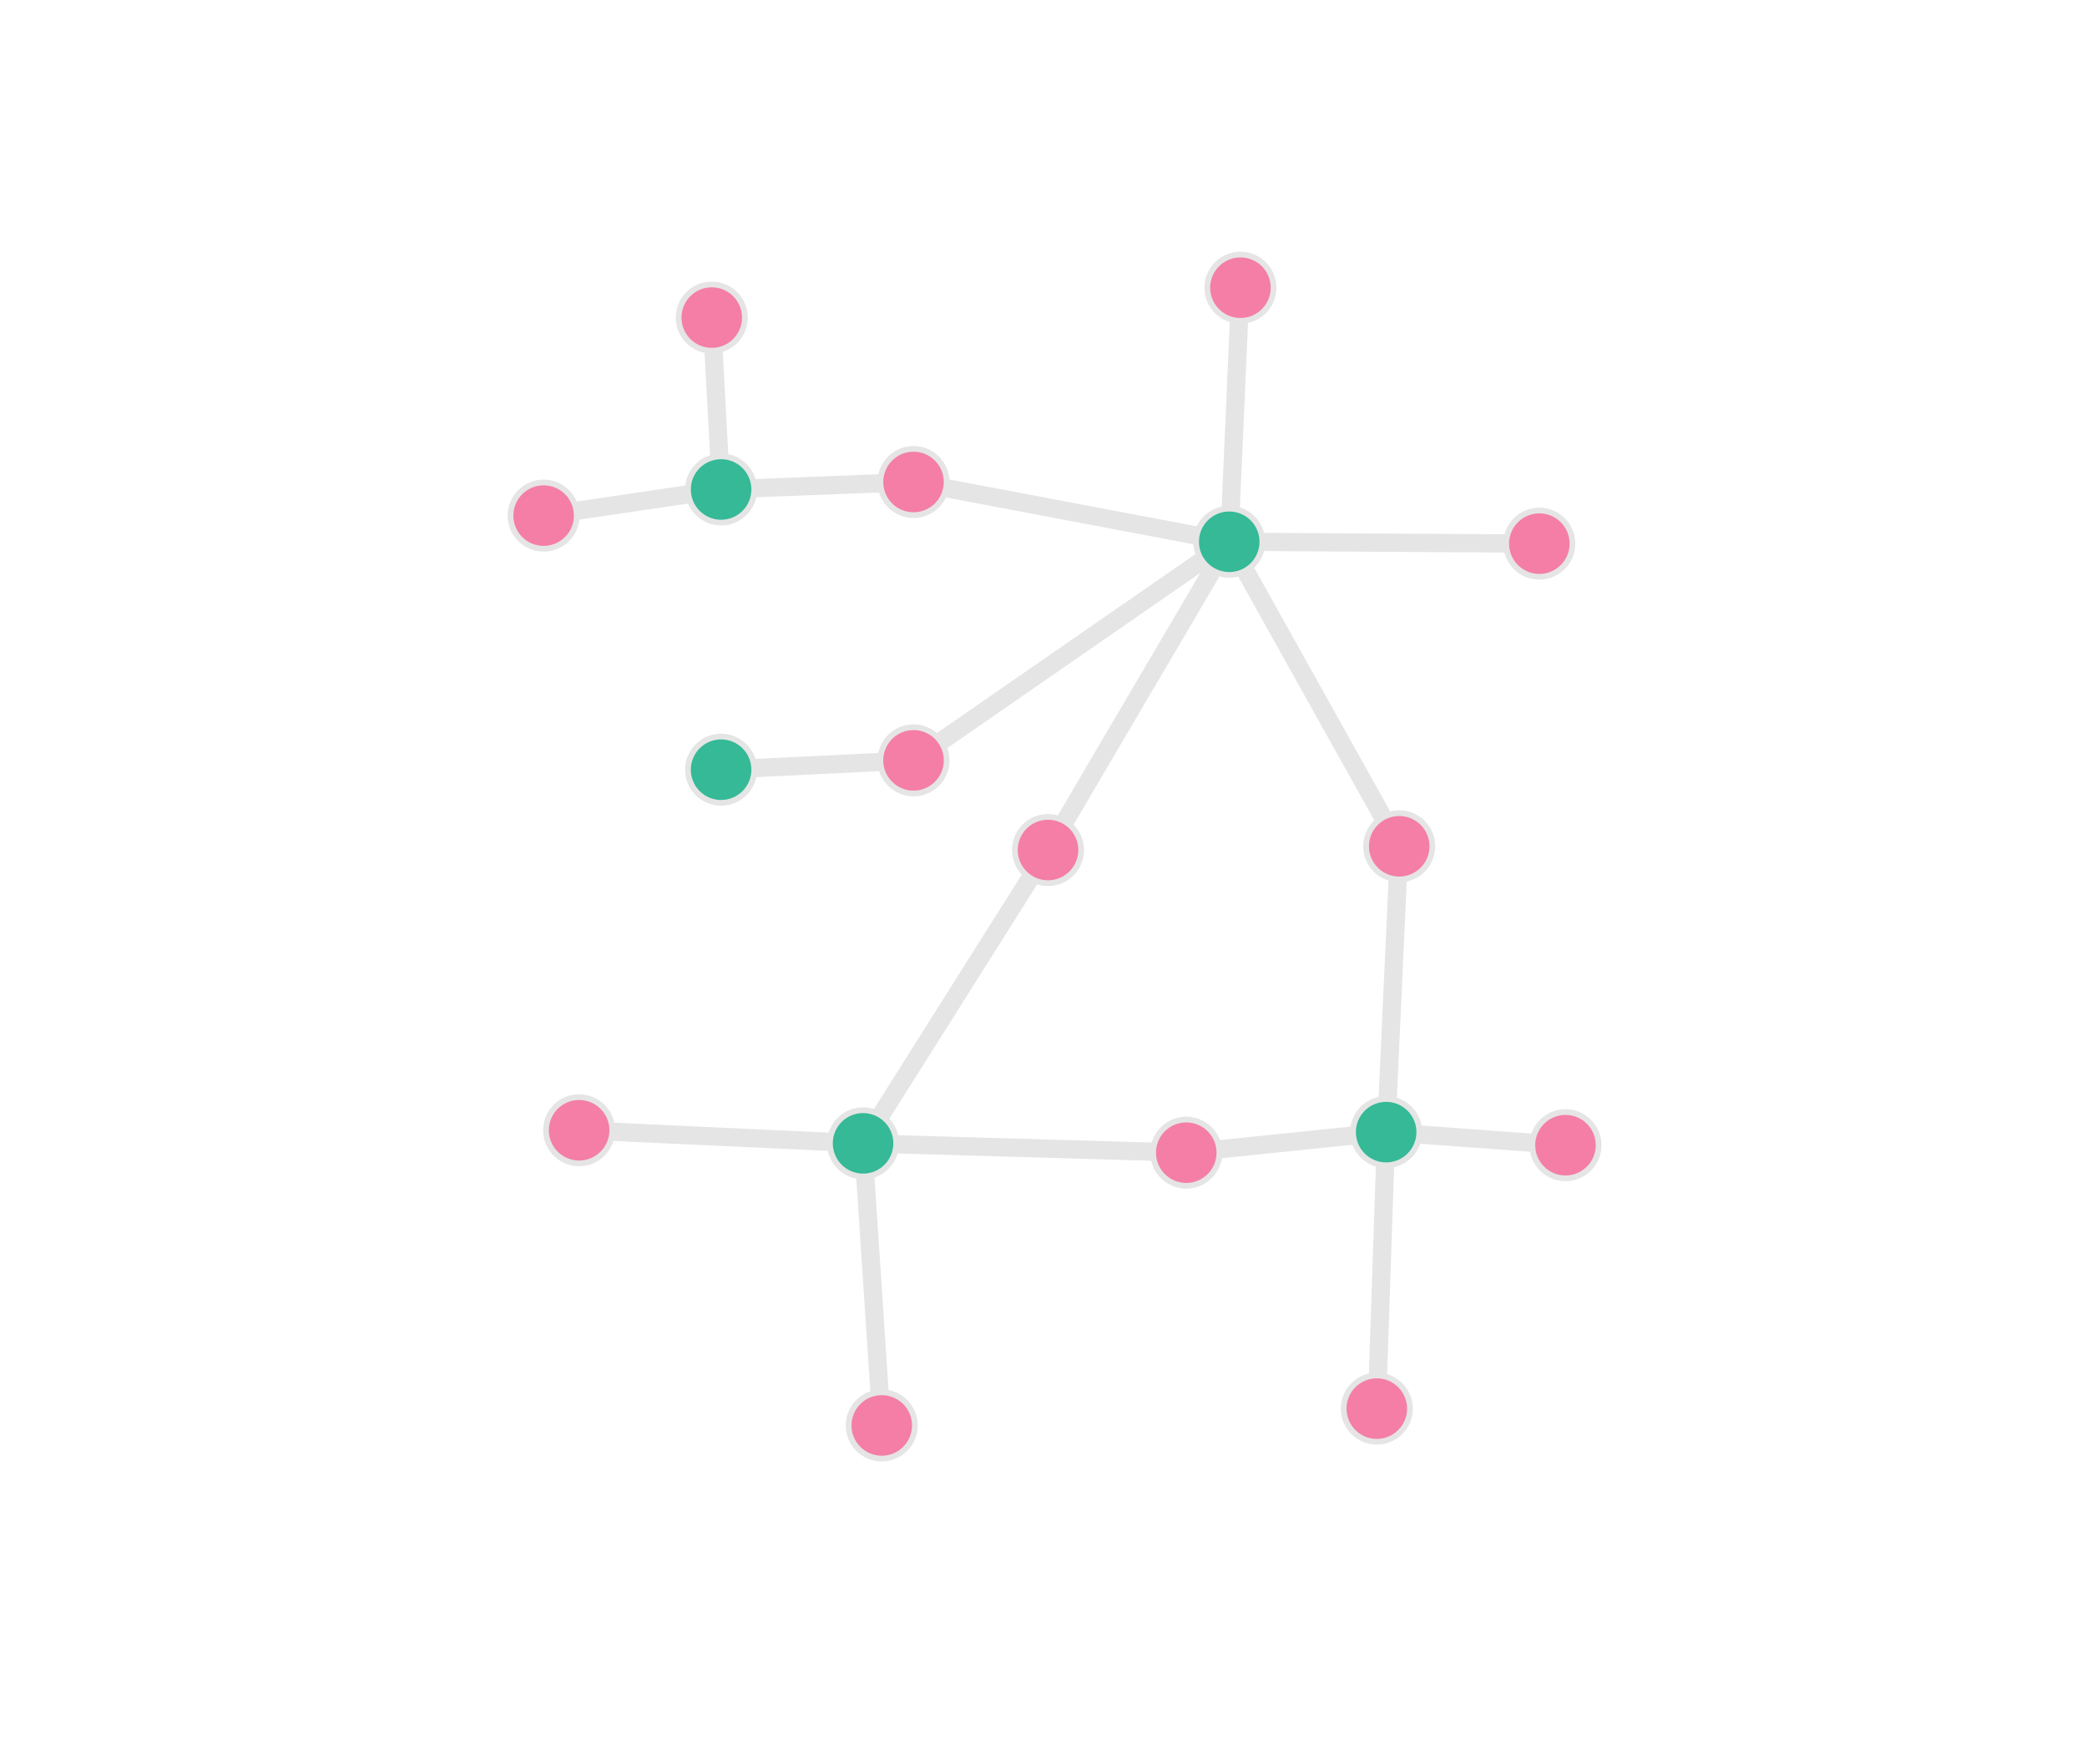
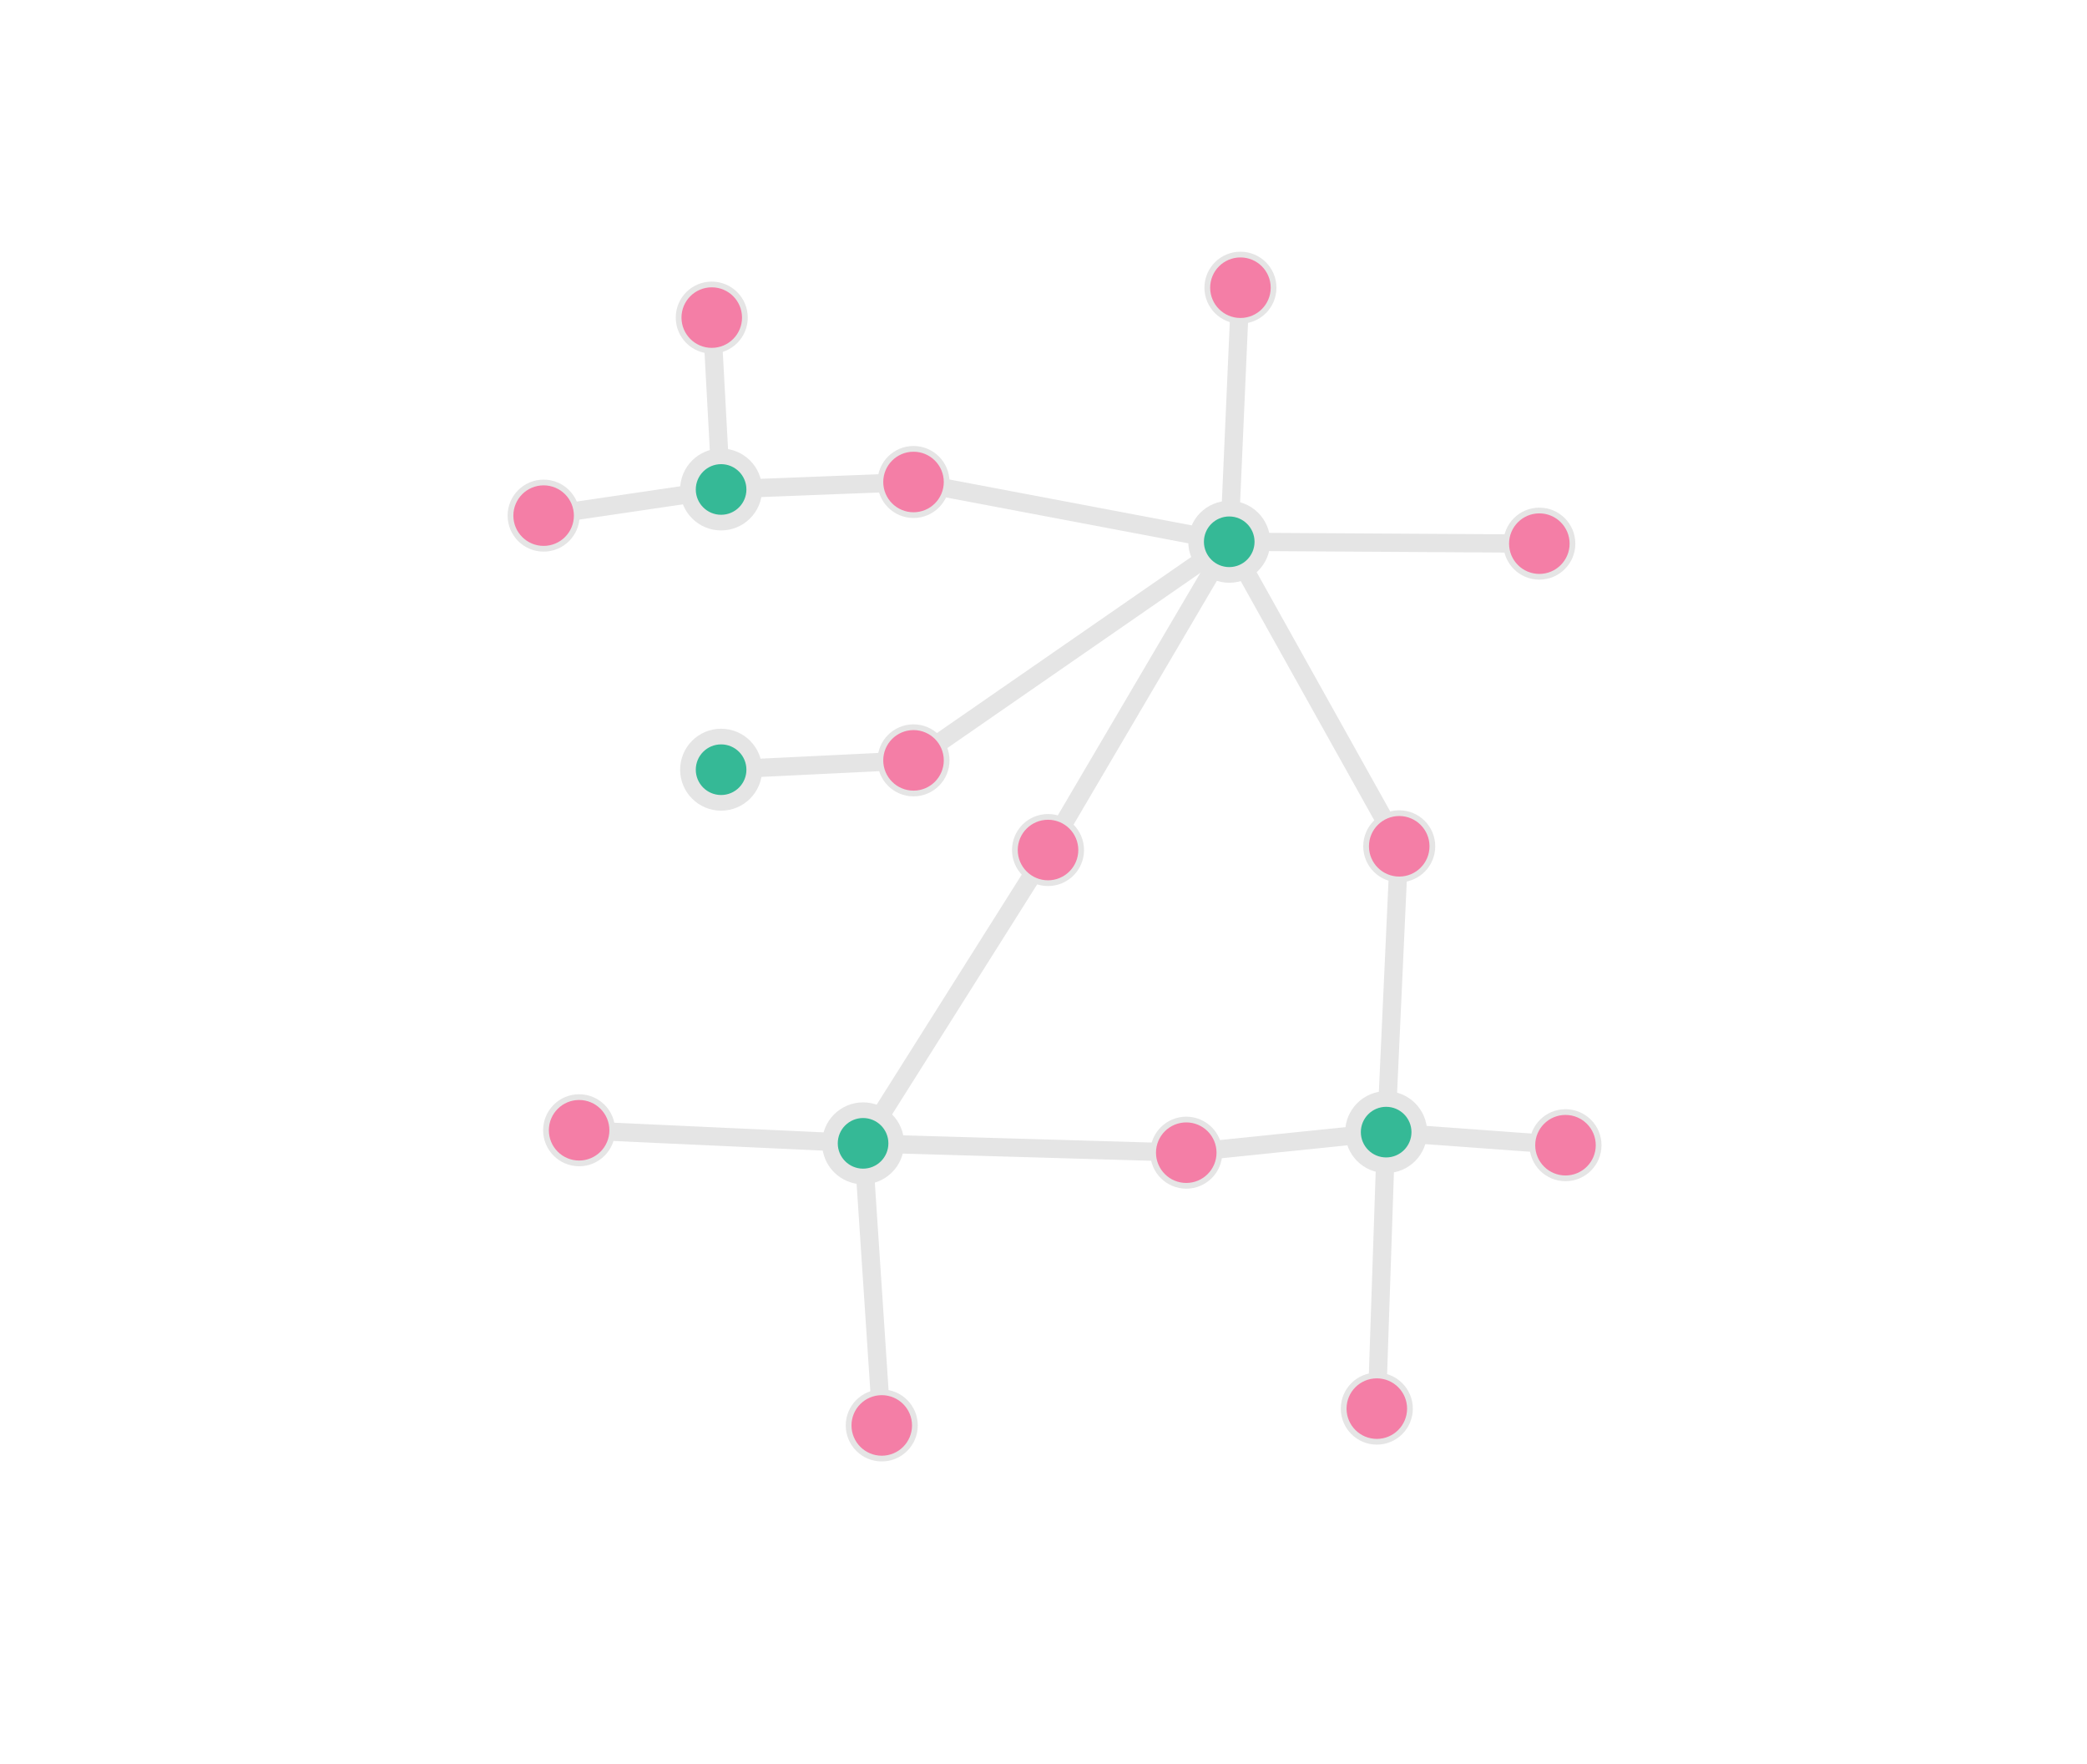
<svg xmlns="http://www.w3.org/2000/svg" width="400mm" height="338mm" version="1.1" id="svg4081">
  <defs id="defs4025" />
  <path style="fill:none;stroke:#e5e5e5;stroke-width:13.228;stroke-linecap:butt;stroke-linejoin:miter;stroke-opacity:1;stroke-dasharray:none" d="M 515.593,230.055 522.36,354.555 393.8,373.501" id="path868" />
  <path style="fill:none;stroke:#e5e5e5;stroke-width:13.228;stroke-linecap:butt;stroke-linejoin:miter;stroke-opacity:1;stroke-dasharray:none" d="m 522.36,354.555 139.386,-5.413 228.701,43.304 8.12,-184.044" id="path872" />
  <path style="fill:none;stroke:#e5e5e5;stroke-width:13.228;stroke-linecap:butt;stroke-linejoin:miter;stroke-opacity:1;stroke-dasharray:none" d="M 1115.089,393.8 890.447,392.446 661.746,550.778 522.36,557.544" id="path874" />
  <path style="fill:none;stroke:#e5e5e5;stroke-width:13.228;stroke-linecap:butt;stroke-linejoin:miter;stroke-opacity:1;stroke-dasharray:none" d="M 890.447,392.446 759.181,615.735 625.208,828.197 419.512,818.724" id="path876" />
  <path style="fill:none;stroke:#e5e5e5;stroke-width:13.228;stroke-linecap:butt;stroke-linejoin:miter;stroke-opacity:1;stroke-dasharray:none" d="m 638.74,1032.54 -13.533,-204.343 234.115,6.766 144.799,-14.886 -6.766,200.283" id="path878" />
  <path style="fill:none;stroke:#e5e5e5;stroke-width:13.228;stroke-linecap:butt;stroke-linejoin:miter;stroke-opacity:1;stroke-dasharray:none" d="m 1134.034,829.55 -129.913,-9.473 9.473,-207.049 -123.147,-220.582" id="path880" />
-   <circle style="fill:#35b996;fill-opacity:1;stroke:#e5e5e5;stroke-width:4.157;stroke-linecap:butt;stroke-linejoin:round;stroke-miterlimit:10;stroke-dasharray:none;stroke-opacity:1" id="path395-5-3-3-35-2-0-7-5-3" cx="522.36" cy="354.555" r="24.005" />
-   <circle style="fill:#35b996;fill-opacity:1;stroke:#e5e5e5;stroke-width:4.157;stroke-linecap:butt;stroke-linejoin:round;stroke-miterlimit:10;stroke-dasharray:none;stroke-opacity:1" id="path395-5-3-3-35-2-0-7-5-3-3" cx="522.36" cy="557.544" r="24.005" />
-   <circle style="fill:#35b996;fill-opacity:1;stroke:#e5e5e5;stroke-width:4.157;stroke-linecap:butt;stroke-linejoin:round;stroke-miterlimit:10;stroke-dasharray:none;stroke-opacity:1" id="path395-5-3-3-35-2-0-7-5-3-6" cx="625.208" cy="828.197" r="24.005" />
-   <circle style="fill:#35b996;fill-opacity:1;stroke:#e5e5e5;stroke-width:4.157;stroke-linecap:butt;stroke-linejoin:round;stroke-miterlimit:10;stroke-dasharray:none;stroke-opacity:1" id="path395-5-3-3-35-2-0-7-5-3-7" cx="890.447" cy="392.446" r="24.005" />
-   <circle style="fill:#35b996;fill-opacity:1;stroke:#e5e5e5;stroke-width:4.157;stroke-linecap:butt;stroke-linejoin:round;stroke-miterlimit:10;stroke-dasharray:none;stroke-opacity:1" id="path395-5-3-3-35-2-0-7-5-3-5" cx="1004.121" cy="820.077" r="24.005" />
+   <circle style="fill:#35b996;fill-opacity:1;stroke:#e5e5e5;stroke-width:11.339;stroke-linecap:butt;stroke-linejoin:round;stroke-miterlimit:10;stroke-dasharray:none;stroke-opacity:1" id="path395-5-3-3-35-2-0-7-5-3" cx="522.36" cy="354.555" r="24.005" />
+   <circle style="fill:#35b996;fill-opacity:1;stroke:#e5e5e5;stroke-width:11.339;stroke-linecap:butt;stroke-linejoin:round;stroke-miterlimit:10;stroke-dasharray:none;stroke-opacity:1" id="path395-5-3-3-35-2-0-7-5-3-3" cx="522.36" cy="557.544" r="24.005" />
+   <circle style="fill:#35b996;fill-opacity:1;stroke:#e5e5e5;stroke-width:11.339;stroke-linecap:butt;stroke-linejoin:round;stroke-miterlimit:10;stroke-dasharray:none;stroke-opacity:1" id="path395-5-3-3-35-2-0-7-5-3-6" cx="625.208" cy="828.197" r="24.005" />
+   <circle style="fill:#35b996;fill-opacity:1;stroke:#e5e5e5;stroke-width:11.339;stroke-linecap:butt;stroke-linejoin:round;stroke-miterlimit:10;stroke-dasharray:none;stroke-opacity:1" id="path395-5-3-3-35-2-0-7-5-3-7" cx="890.447" cy="392.446" r="24.005" />
+   <circle style="fill:#35b996;fill-opacity:1;stroke:#e5e5e5;stroke-width:11.339;stroke-linecap:butt;stroke-linejoin:round;stroke-miterlimit:10;stroke-dasharray:none;stroke-opacity:1" id="path395-5-3-3-35-2-0-7-5-3-5" cx="1004.121" cy="820.077" r="24.005" />
  <g id="g407" transform="translate(-1556.108,159.1334)" style="fill:#f47ea6;fill-opacity:1">
    <circle style="fill:#f47ea6;fill-opacity:1;stroke:#e5e5e5;stroke-width:4.157;stroke-linecap:butt;stroke-linejoin:round;stroke-miterlimit:10;stroke-dasharray:none;stroke-opacity:1" id="path395-5-3-3-35-2-28-0-8" cx="1949.908" cy="214.367" r="24.005" />
  </g>
  <g id="g407-3" transform="translate(-1434.315,15.68747)" style="fill:#f47ea6;fill-opacity:1">
    <circle style="fill:#f47ea6;fill-opacity:1;stroke:#e5e5e5;stroke-width:4.157;stroke-linecap:butt;stroke-linejoin:round;stroke-miterlimit:10;stroke-dasharray:none;stroke-opacity:1" id="path395-5-3-3-35-2-28-0-8-5" cx="1949.908" cy="214.367" r="24.005" />
  </g>
  <g id="g407-6" transform="translate(-1288.162,134.7746)" style="fill:#f47ea6;fill-opacity:1">
    <circle style="fill:#f47ea6;fill-opacity:1;stroke:#e5e5e5;stroke-width:4.157;stroke-linecap:butt;stroke-linejoin:round;stroke-miterlimit:10;stroke-dasharray:none;stroke-opacity:1" id="path395-5-3-3-35-2-28-0-8-2" cx="1949.908" cy="214.367" r="24.005" />
  </g>
  <g id="g407-9" transform="translate(-1288.162,336.4108)" style="fill:#f47ea6;fill-opacity:1">
    <circle style="fill:#f47ea6;fill-opacity:1;stroke:#e5e5e5;stroke-width:4.157;stroke-linecap:butt;stroke-linejoin:round;stroke-miterlimit:10;stroke-dasharray:none;stroke-opacity:1" id="path395-5-3-3-35-2-28-0-8-1" cx="1949.908" cy="214.367" r="24.005" />
  </g>
  <g id="g407-2" transform="translate(-1190.727,401.3674)" style="fill:#f47ea6;fill-opacity:1">
    <circle style="fill:#f47ea6;fill-opacity:1;stroke:#e5e5e5;stroke-width:4.157;stroke-linecap:butt;stroke-linejoin:round;stroke-miterlimit:10;stroke-dasharray:none;stroke-opacity:1" id="path395-5-3-3-35-2-28-0-8-7" cx="1949.908" cy="214.367" r="24.005" />
  </g>
  <g id="g407-0" transform="translate(-936.3139,398.6609)" style="fill:#f47ea6;fill-opacity:1">
    <circle style="fill:#f47ea6;fill-opacity:1;stroke:#e5e5e5;stroke-width:4.157;stroke-linecap:butt;stroke-linejoin:round;stroke-miterlimit:10;stroke-dasharray:none;stroke-opacity:1" id="path395-5-3-3-35-2-28-0-8-9" cx="1949.908" cy="214.367" r="24.005" />
  </g>
  <g id="g407-36" transform="translate(-1090.586,620.596)" style="fill:#f47ea6;fill-opacity:1">
    <circle style="fill:#f47ea6;fill-opacity:1;stroke:#e5e5e5;stroke-width:4.157;stroke-linecap:butt;stroke-linejoin:round;stroke-miterlimit:10;stroke-dasharray:none;stroke-opacity:1" id="path395-5-3-3-35-2-28-0-8-0" cx="1949.908" cy="214.367" r="24.005" />
  </g>
  <g id="g407-62" transform="translate(-834.8192,179.4323)" style="fill:#f47ea6;fill-opacity:1">
    <circle style="fill:#f47ea6;fill-opacity:1;stroke:#e5e5e5;stroke-width:4.157;stroke-linecap:butt;stroke-linejoin:round;stroke-miterlimit:10;stroke-dasharray:none;stroke-opacity:1" id="path395-5-3-3-35-2-28-0-8-6" cx="1949.908" cy="214.367" r="24.005" />
  </g>
  <g id="g407-1" transform="translate(-1051.341,-5.96474)" style="fill:#f47ea6;fill-opacity:1">
    <circle style="fill:#f47ea6;fill-opacity:1;stroke:#e5e5e5;stroke-width:4.157;stroke-linecap:butt;stroke-linejoin:round;stroke-miterlimit:10;stroke-dasharray:none;stroke-opacity:1" id="path395-5-3-3-35-2-28-0-8-8" cx="1949.908" cy="214.367" r="24.005" />
  </g>
  <g id="g407-7" transform="translate(-1530.396,604.3569)" style="fill:#f47ea6;fill-opacity:1">
    <circle style="fill:#f47ea6;fill-opacity:1;stroke:#e5e5e5;stroke-width:4.157;stroke-linecap:butt;stroke-linejoin:round;stroke-miterlimit:10;stroke-dasharray:none;stroke-opacity:1" id="path395-5-3-3-35-2-28-0-8-92" cx="1949.908" cy="214.367" r="24.005" />
  </g>
  <g id="g407-02" transform="translate(-1311.168,818.1725)" style="fill:#f47ea6;fill-opacity:1">
    <circle style="fill:#f47ea6;fill-opacity:1;stroke:#e5e5e5;stroke-width:4.157;stroke-linecap:butt;stroke-linejoin:round;stroke-miterlimit:10;stroke-dasharray:none;stroke-opacity:1" id="path395-5-3-3-35-2-28-0-8-3" cx="1949.908" cy="214.367" r="24.005" />
  </g>
  <g id="g407-75" transform="translate(-952.5531,805.9931)" style="fill:#f47ea6;fill-opacity:1">
    <circle style="fill:#f47ea6;fill-opacity:1;stroke:#e5e5e5;stroke-width:4.157;stroke-linecap:butt;stroke-linejoin:round;stroke-miterlimit:10;stroke-dasharray:none;stroke-opacity:1" id="path395-5-3-3-35-2-28-0-8-922" cx="1949.908" cy="214.367" r="24.005" />
  </g>
  <g id="g407-8" transform="translate(-815.8735,615.183)" style="fill:#f47ea6;fill-opacity:1">
    <circle style="fill:#f47ea6;fill-opacity:1;stroke:#e5e5e5;stroke-width:4.157;stroke-linecap:butt;stroke-linejoin:round;stroke-miterlimit:10;stroke-dasharray:none;stroke-opacity:1" id="path395-5-3-3-35-2-28-0-8-97" cx="1949.908" cy="214.367" r="24.005" />
  </g>
</svg>
